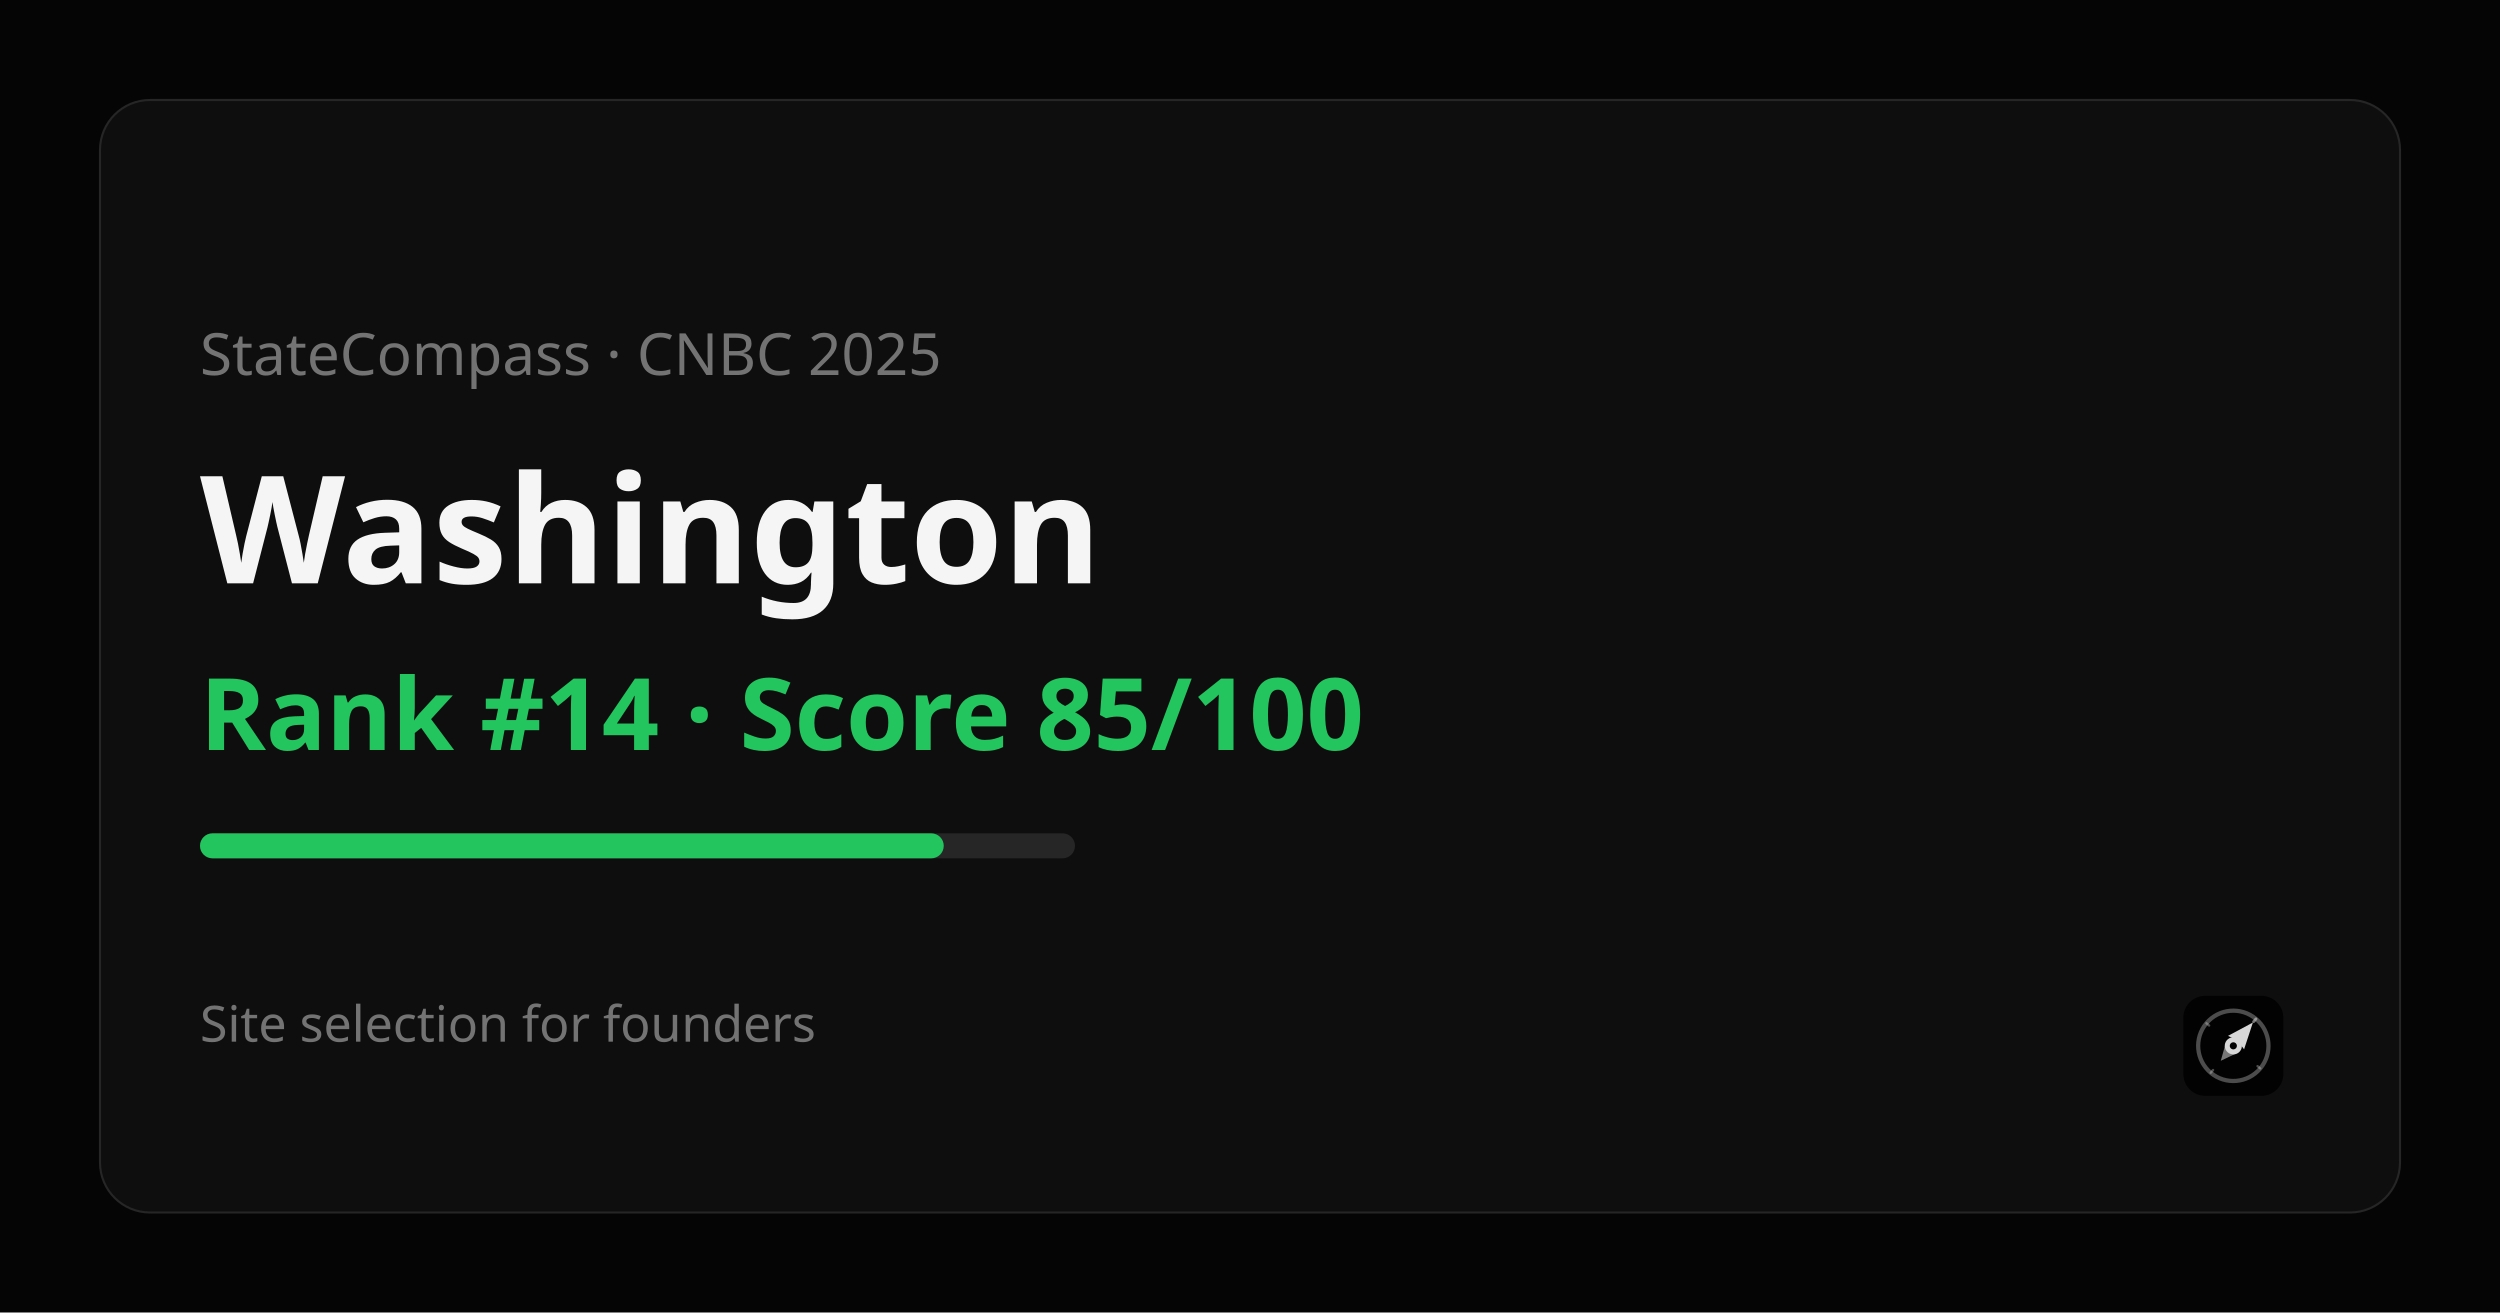
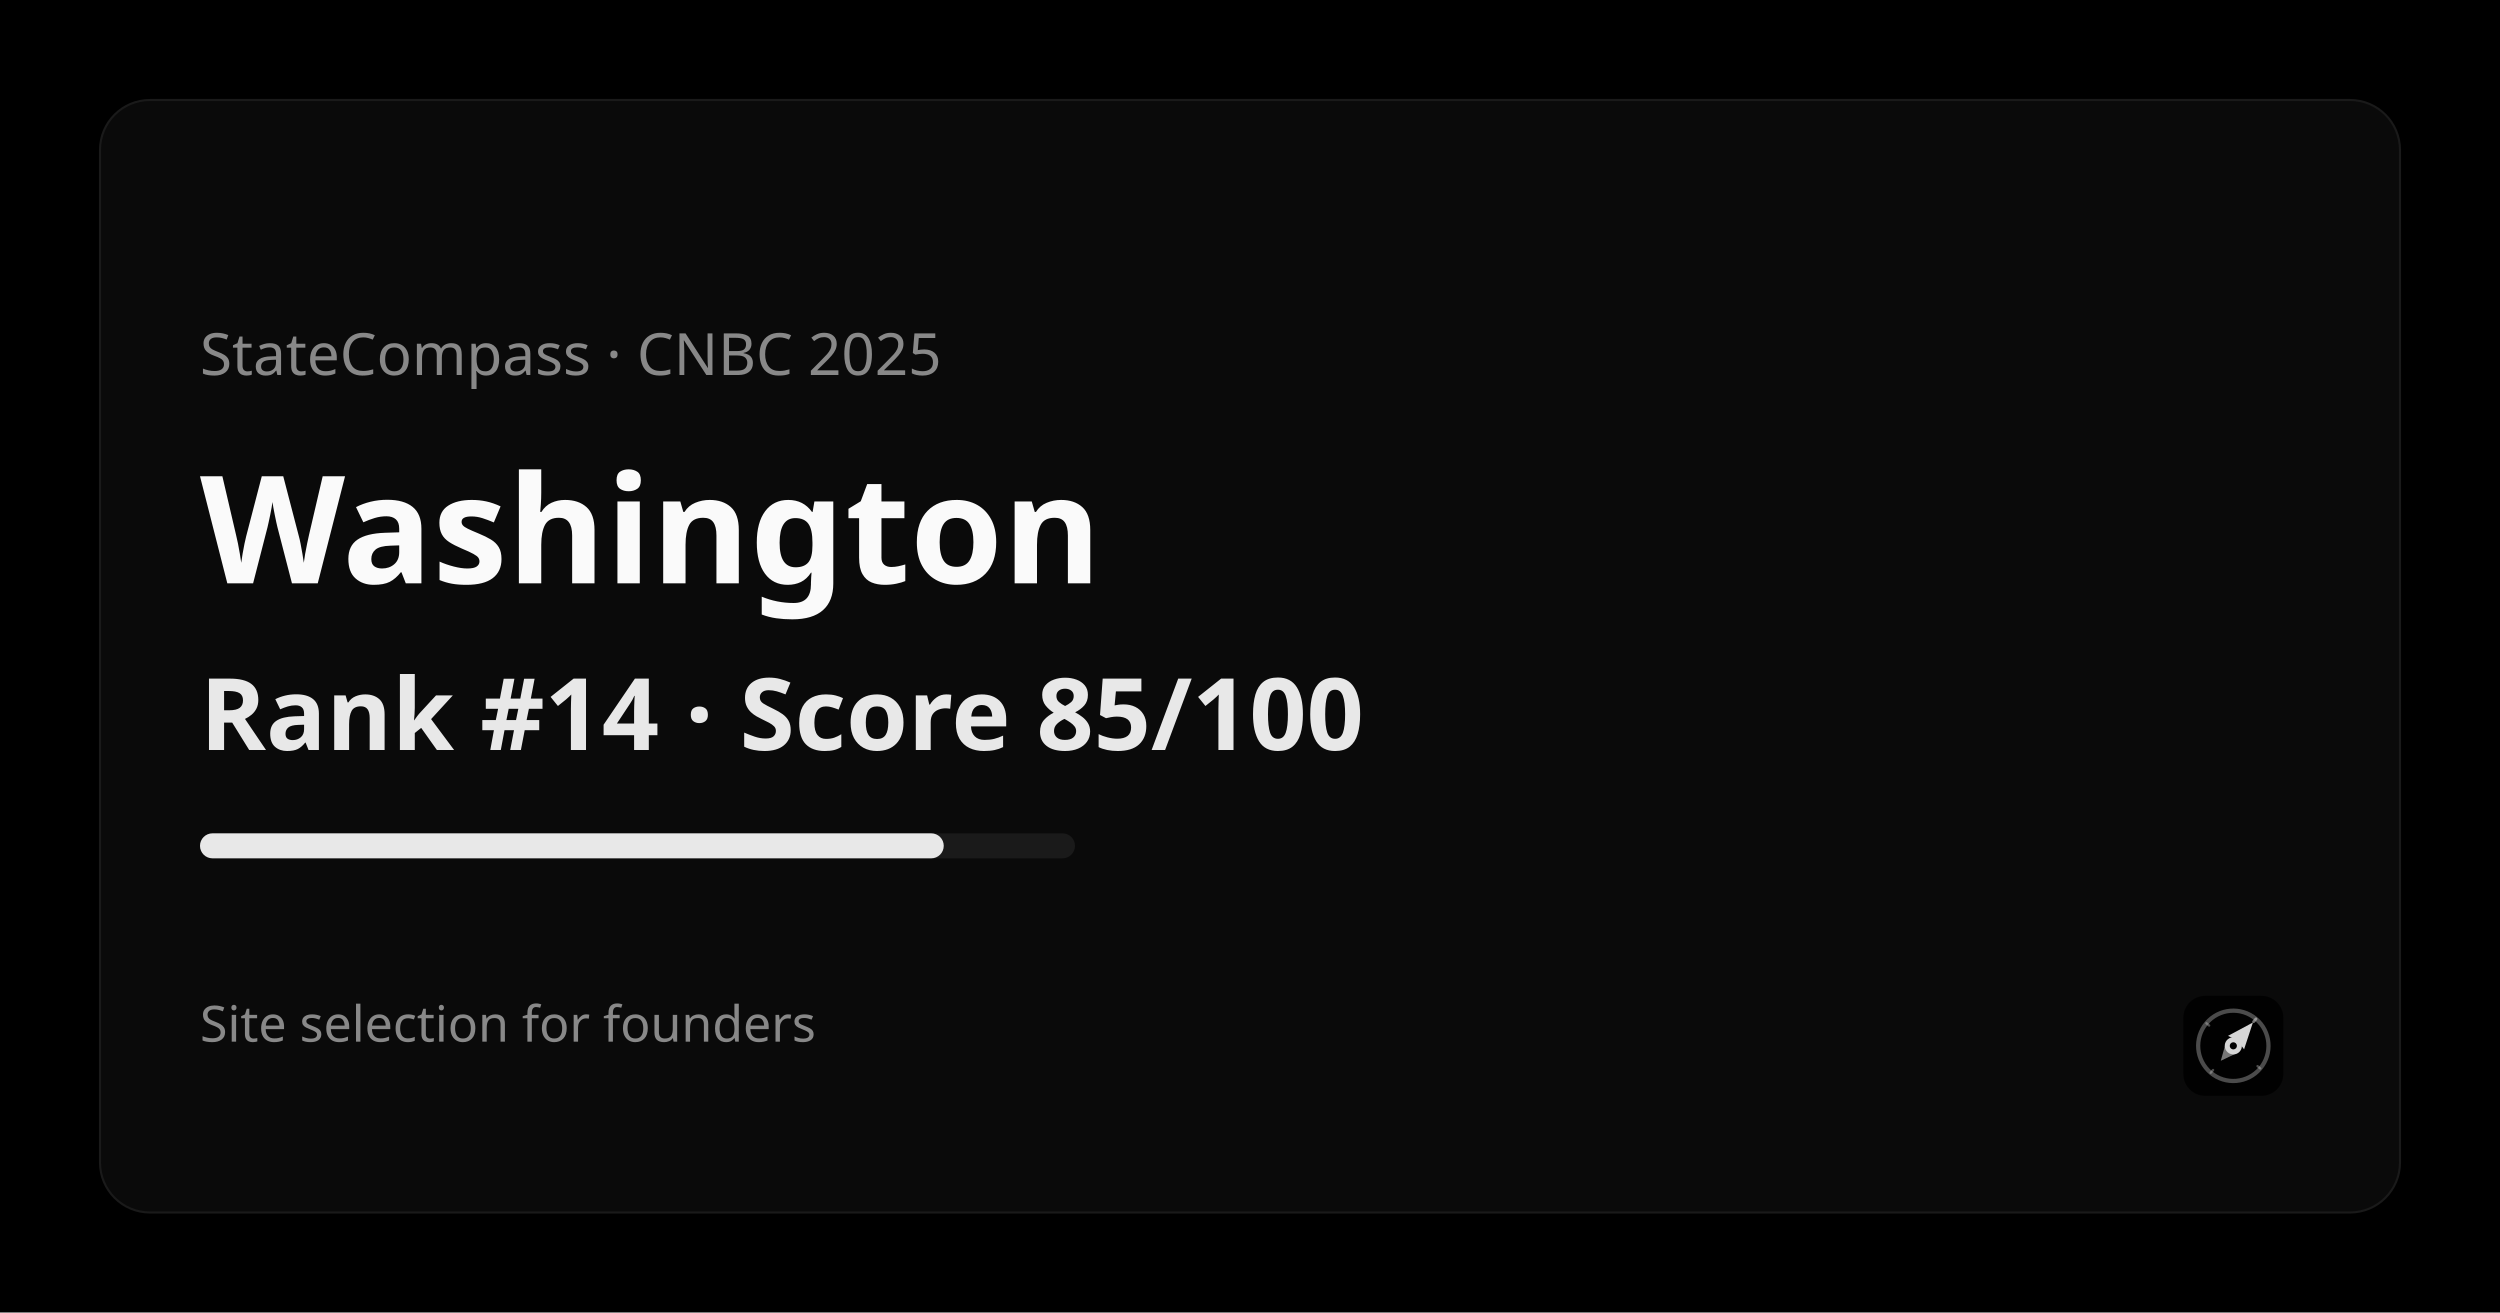
<svg xmlns="http://www.w3.org/2000/svg" width="1200" height="630" viewBox="0 0 1200 630">
-   <rect width="1200" height="630" fill="#050505" />
-   <rect x="48" y="48" width="1104" height="534" rx="24" fill="#0e0e0e" stroke="#262626" />
-   <text x="96" y="180" fill="#737373" font-family="system-ui,sans-serif" font-size="28">StateCompass · CNBC 2025</text>
-   <text x="96" y="280" fill="#f5f5f5" font-family="system-ui,sans-serif" font-size="72" font-weight="700">Washington</text>
-   <text x="96" y="360" fill="#22c55e" font-family="system-ui,sans-serif" font-size="48" font-weight="600">Rank #14 · Score 85/100</text>
-   <rect x="96" y="400" width="420" height="12" rx="6" fill="#262626" />
-   <rect x="96" y="400" width="357" height="12" rx="6" fill="#22c55e" />
-   <text x="96" y="500" fill="#737373" font-family="system-ui,sans-serif" font-size="24">Site selection for founders</text>
+   <rect width="1200" height="630" fill="#000000" />
+   <rect x="48" y="48" width="1104" height="534" rx="24" fill="#0a0a0a" stroke="#1a1a1a" />
+   <text x="96" y="180" fill="#888888" font-family="system-ui,sans-serif" font-size="28">StateCompass · CNBC 2025</text>
+   <text x="96" y="280" fill="#fafafa" font-family="system-ui,sans-serif" font-size="72" font-weight="700">Washington</text>
+   <text x="96" y="360" fill="#e8e8e8" font-family="system-ui,sans-serif" font-size="48" font-weight="600">Rank #14 · Score 85/100</text>
+   <rect x="96" y="400" width="420" height="12" rx="6" fill="#1a1a1a" />
+   <rect x="96" y="400" width="357" height="12" rx="6" fill="#e8e8e8" />
+   <text x="96" y="500" fill="#888888" font-family="system-ui,sans-serif" font-size="24">Site selection for founders</text>
  <g transform="translate(1104, 534)" opacity="0.85">
    <g transform="translate(-56, -56)">
      <rect width="48" height="48" rx="10.5" fill="#000000" />
      <g transform="translate(24.00,24.00) rotate(40)">
        <circle cx="0" cy="0" r="16.88" fill="none" stroke="#fafafa" stroke-width="2.03" opacity="0.35" />
        <line x1="0" y1="-16.88" x2="0" y2="-15.15" stroke="#fafafa" stroke-width="1.35" stroke-linecap="round" opacity="0.55" />
        <line x1="16.88" y1="0" x2="15.15" y2="0" stroke="#fafafa" stroke-width="1.12" stroke-linecap="round" opacity="0.35" />
        <line x1="0" y1="16.88" x2="0" y2="15.15" stroke="#fafafa" stroke-width="1.12" stroke-linecap="round" opacity="0.35" />
        <line x1="-16.88" y1="0" x2="-15.15" y2="0" stroke="#fafafa" stroke-width="1.12" stroke-linecap="round" opacity="0.35" />
        <path d="M 0,-14.62 L -5.03,-2.03 L 0,-3.22 L 5.03,-2.03 Z" fill="#fafafa" />
        <path d="M 0,9.38 L -3.53,1.58 L 0,0.22 L 3.53,1.58 Z" fill="#8a8a8a" />
        <circle cx="0" cy="0" r="4.12" fill="#fafafa" />
        <circle cx="0" cy="0" r="1.72" fill="#000000" />
      </g>
    </g>
  </g>
</svg>
